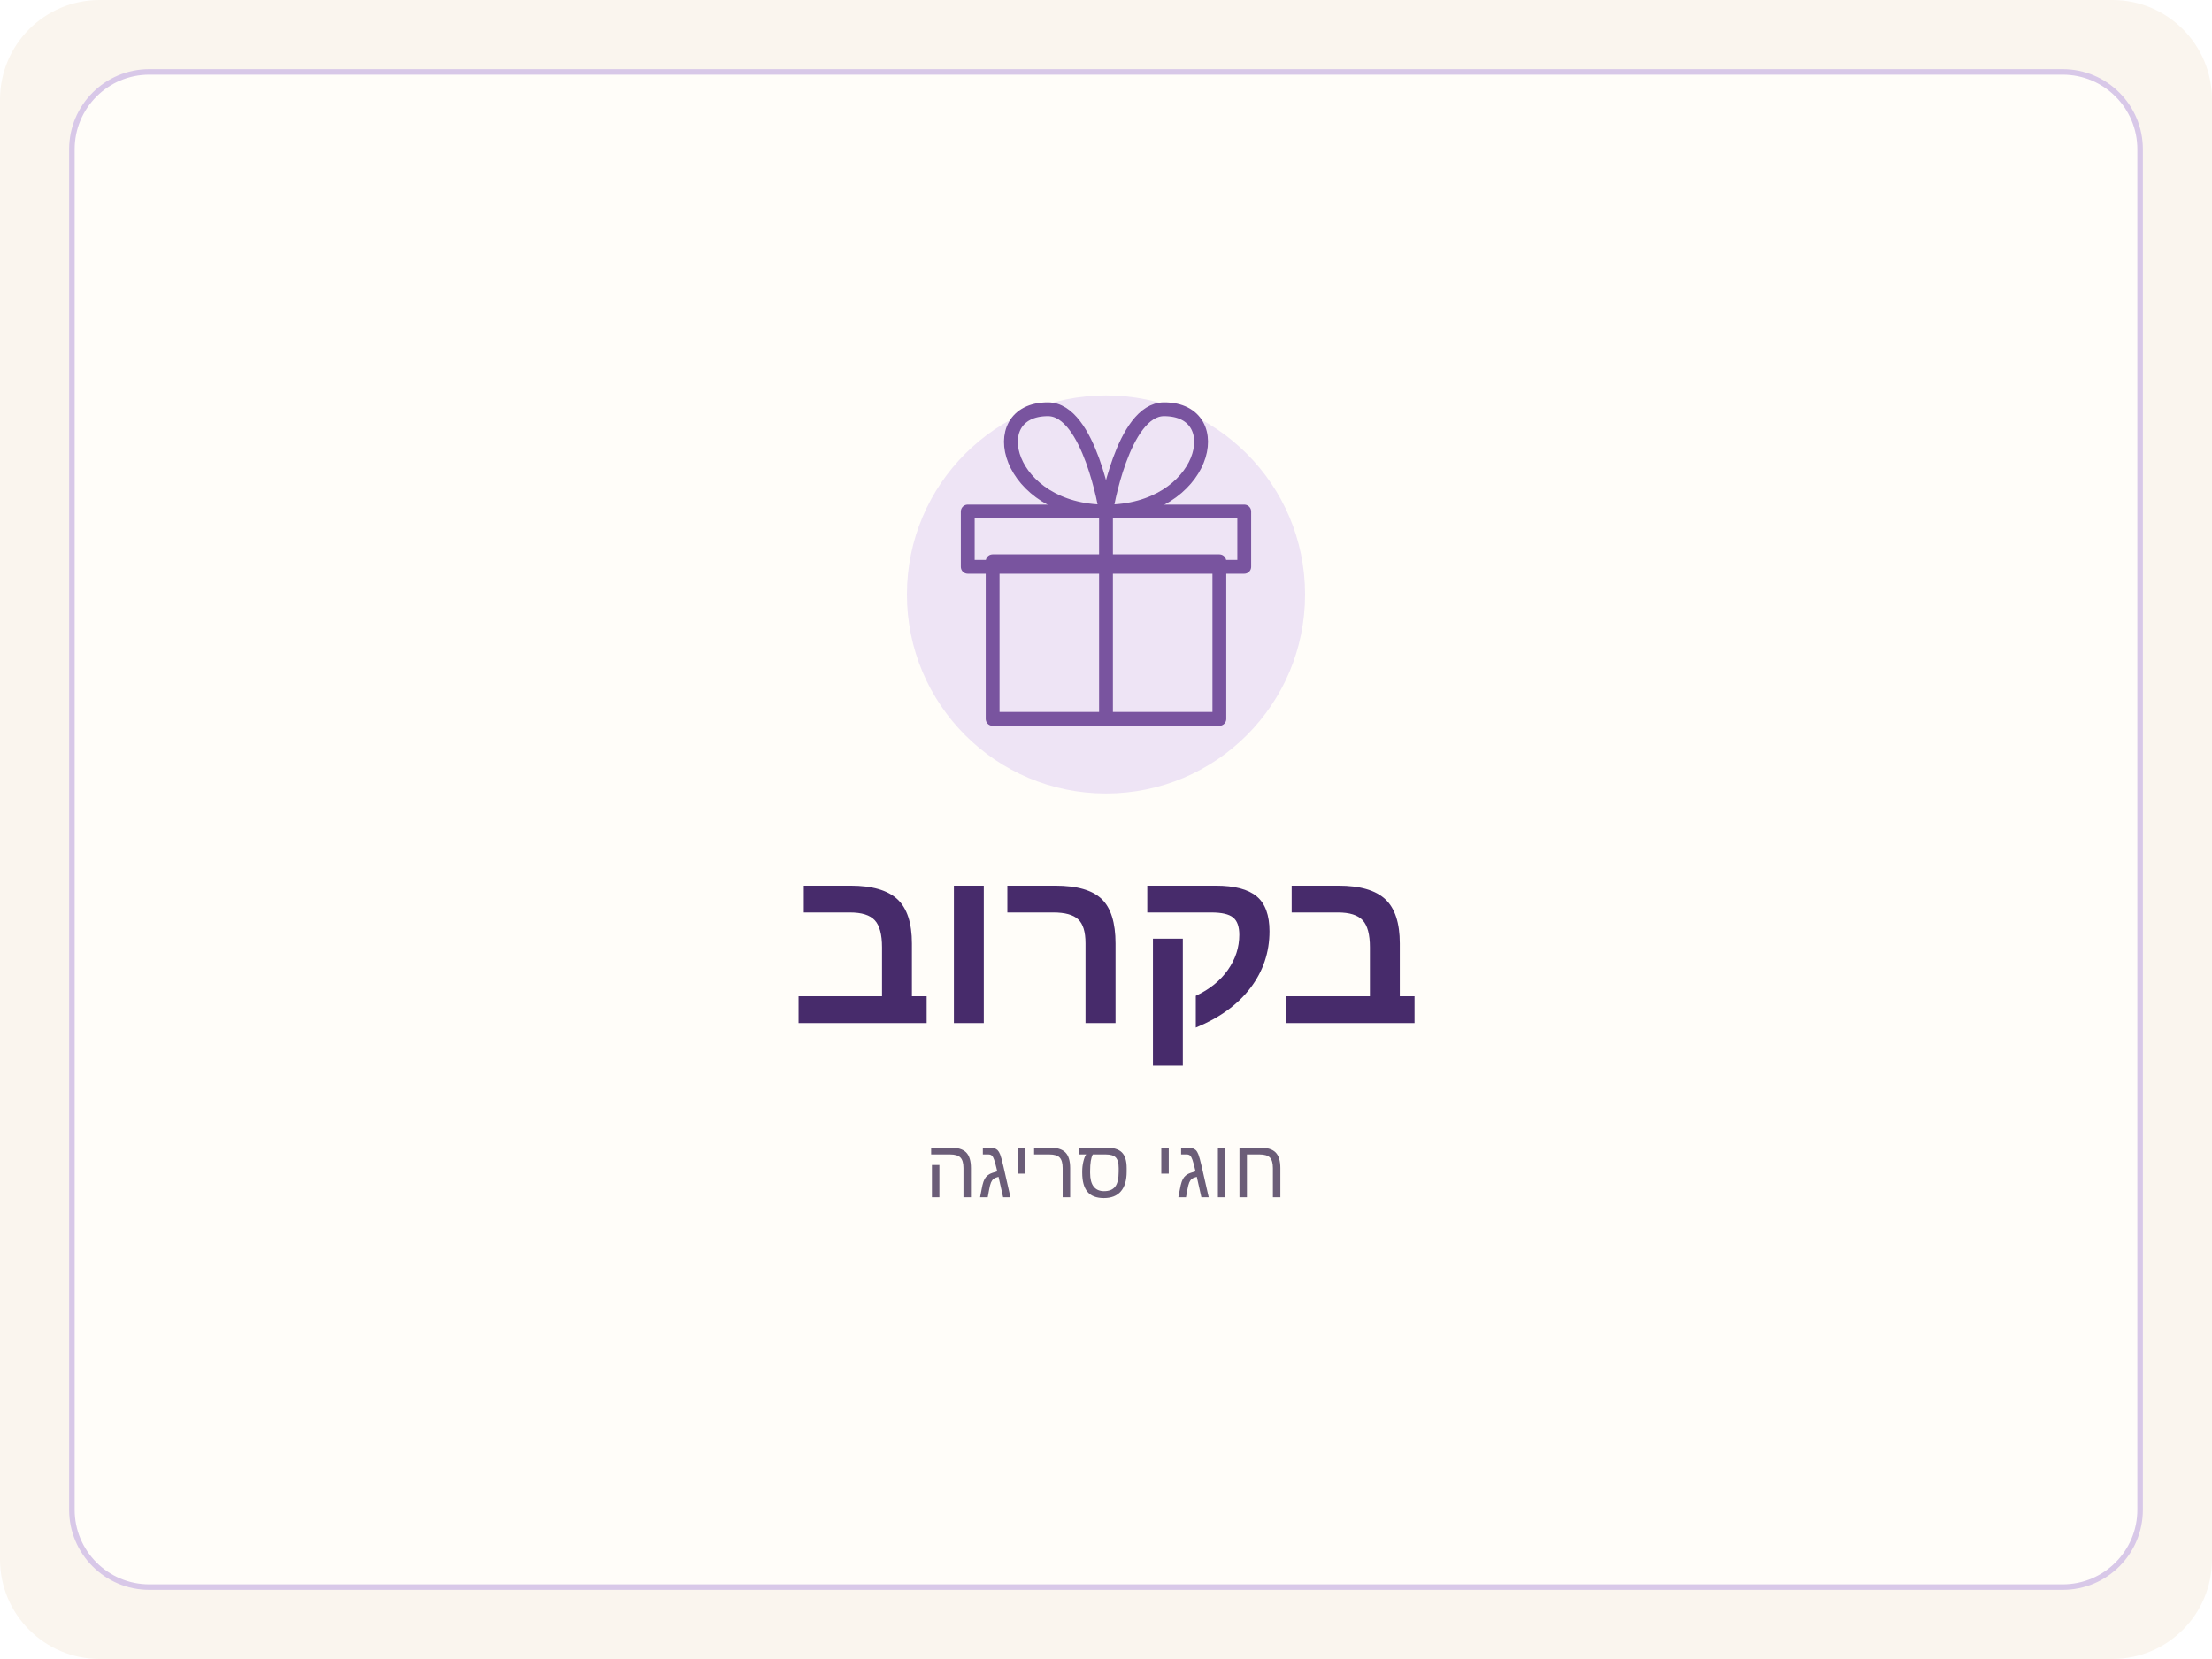
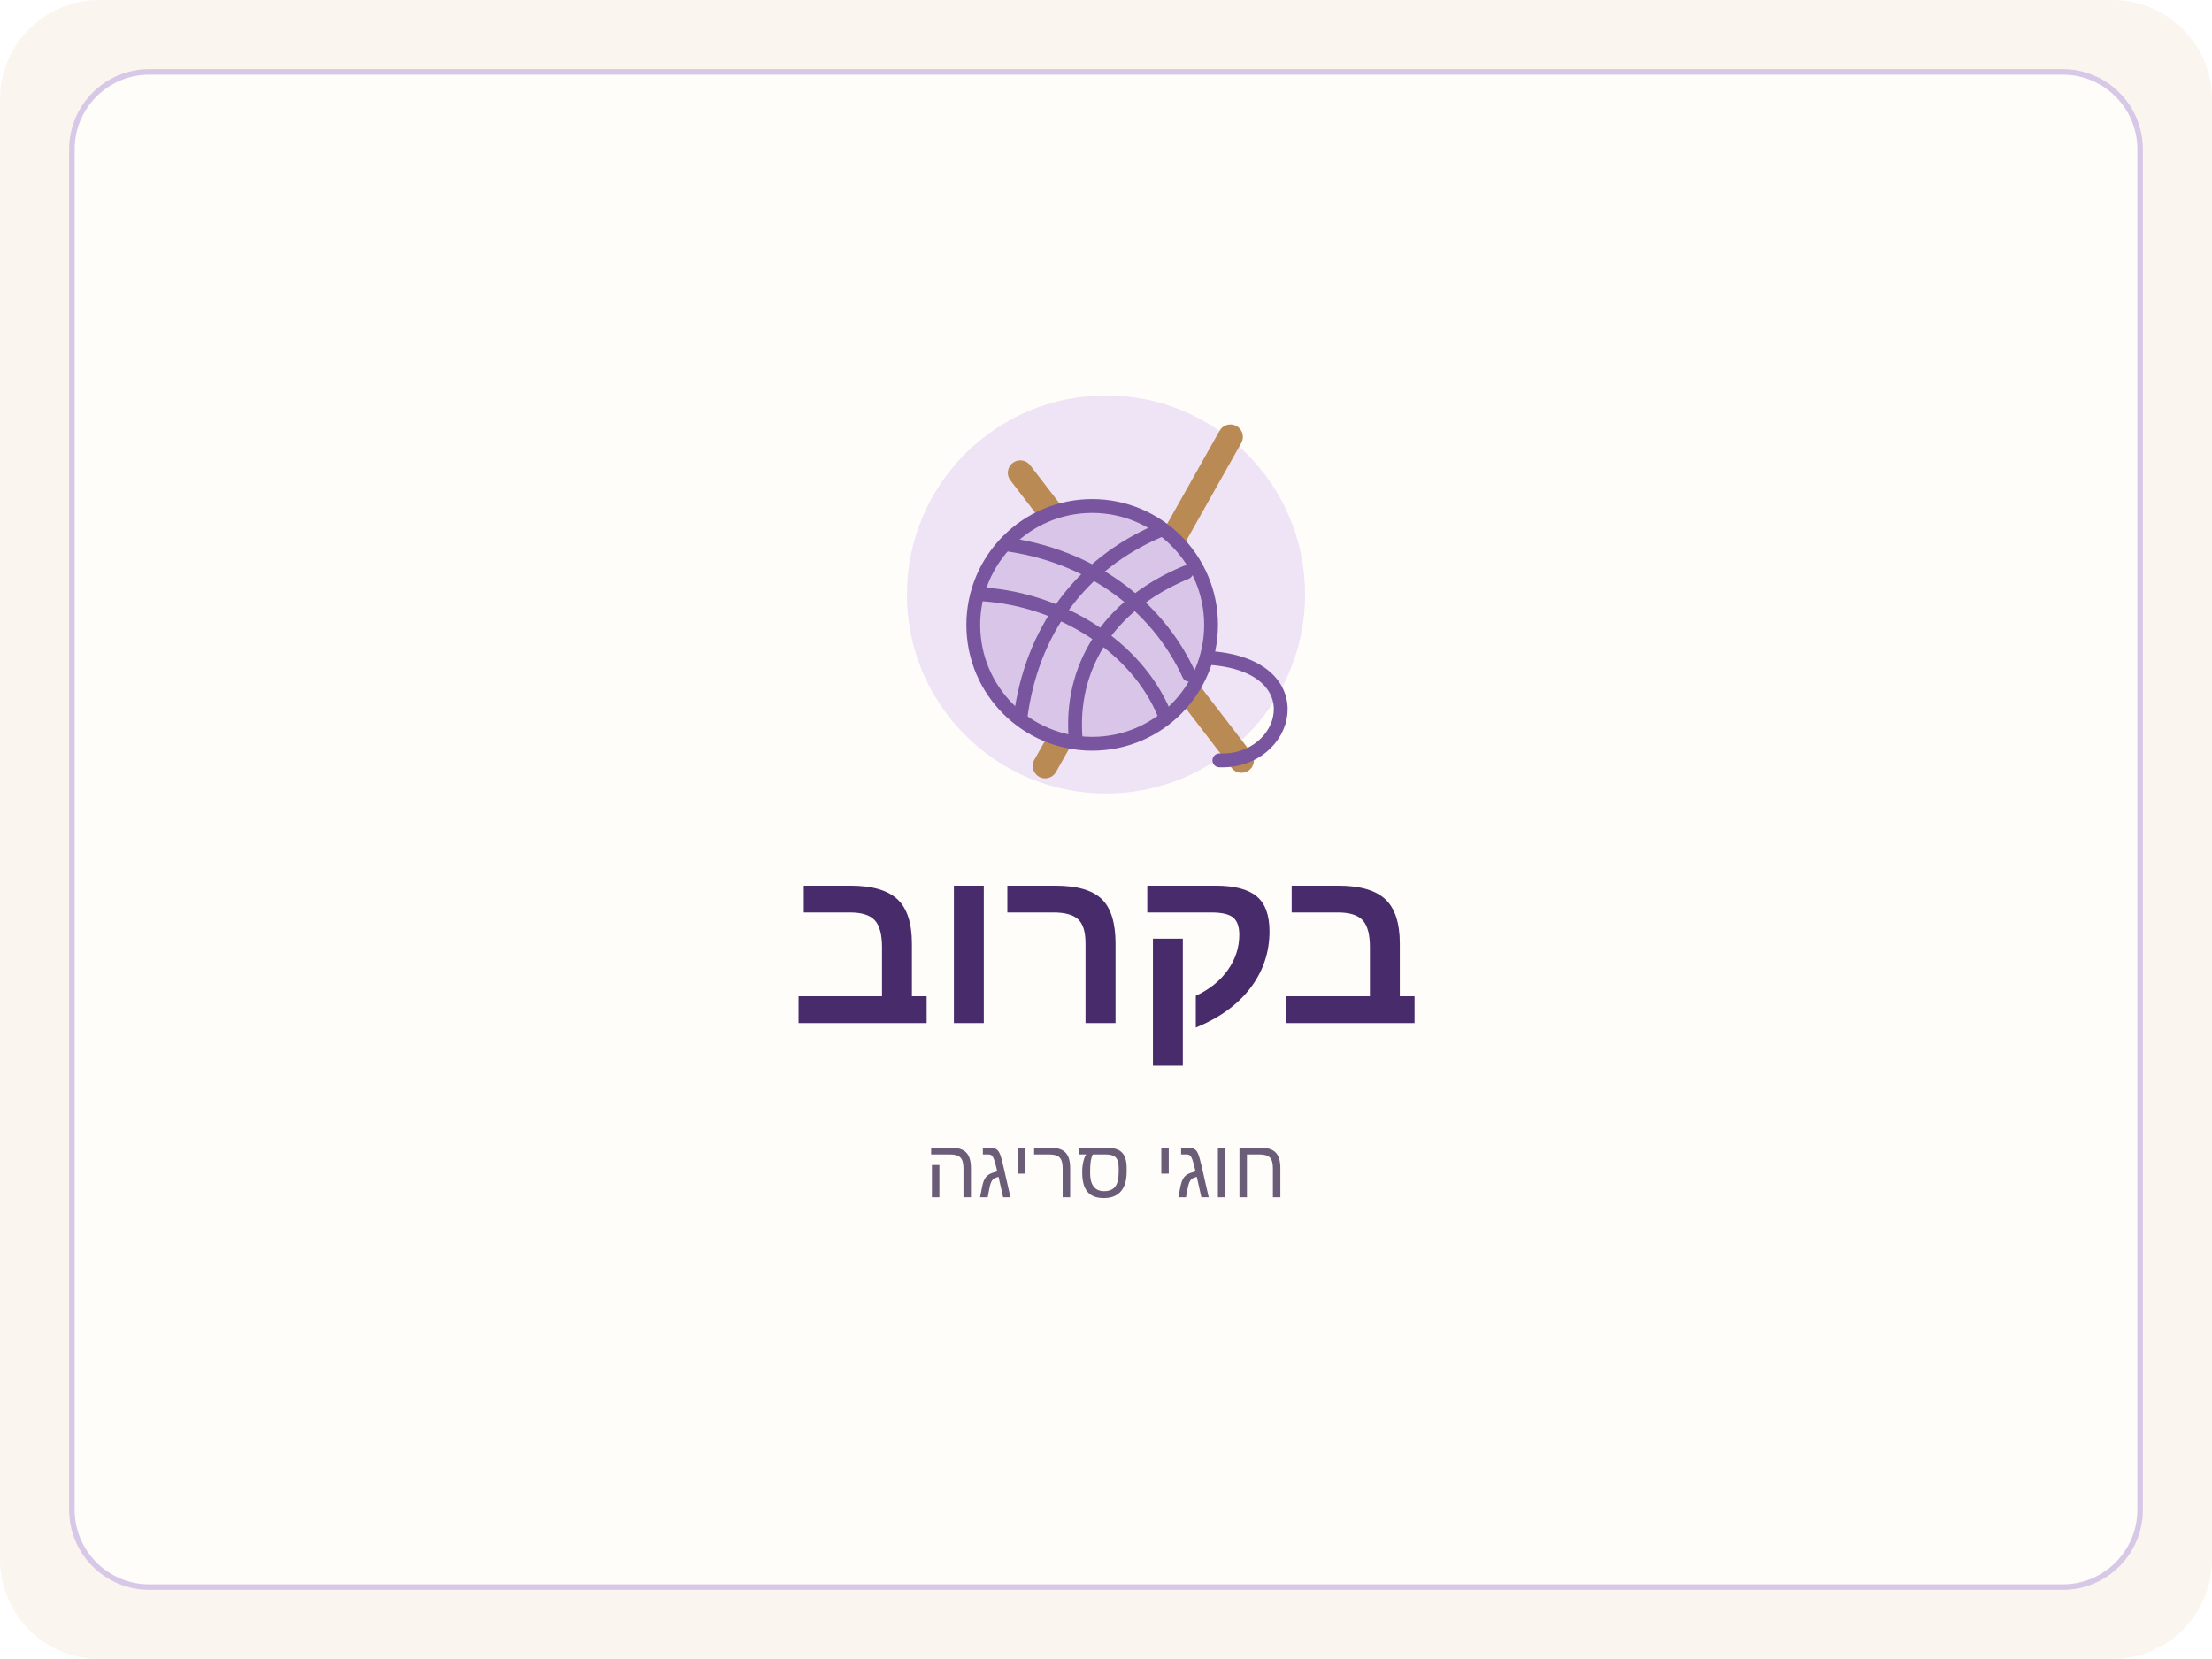
<svg xmlns="http://www.w3.org/2000/svg" width="800" height="600" viewBox="0 0 800 600" role="img" aria-labelledby="title">
  <rect width="800" height="600" rx="36" fill="#faf5ee" />
  <rect x="26" y="26" width="748" height="548" rx="28" fill="#fffdf9" stroke="#d8c8e8" stroke-width="2" />
  <circle cx="400" cy="215" r="72" fill="#eee4f5" />
  <g fill="none" stroke="#79549f" stroke-width="5" stroke-linecap="round" stroke-linejoin="round">
-     <path d="M359 203h82v57h-82zM350 185h100v20H350zM400 185v75" />
-     <path d="M400 185c-36 0-45-37-21-37 15 0 21 37 21 37s6-37 21-37c24 0 15 37-21 37" />
+     <path d="M369 171l80 104M445 158l-67 119" stroke="#b98a54" stroke-width="9" />
+     <circle cx="395" cy="226" r="43" fill="#d9c5e8" />
+     <path d="M365 197c33 5 55 25 65 47M356 215c28 2 55 19 65 43M369 260c4-32 22-56 50-68M389 267c-2-25 11-48 40-60M438 238c38 3 28 38 3 37" />
  </g>
  <text x="400" y="370" text-anchor="middle" font-family="Arial, sans-serif" font-size="82" font-weight="700" fill="#472b6b" direction="rtl">בקרוב</text>
  <text x="400" y="433" text-anchor="middle" font-family="Arial, sans-serif" font-size="30" fill="#6b5d78" direction="rtl">חוגי סריגה</text>
</svg>
